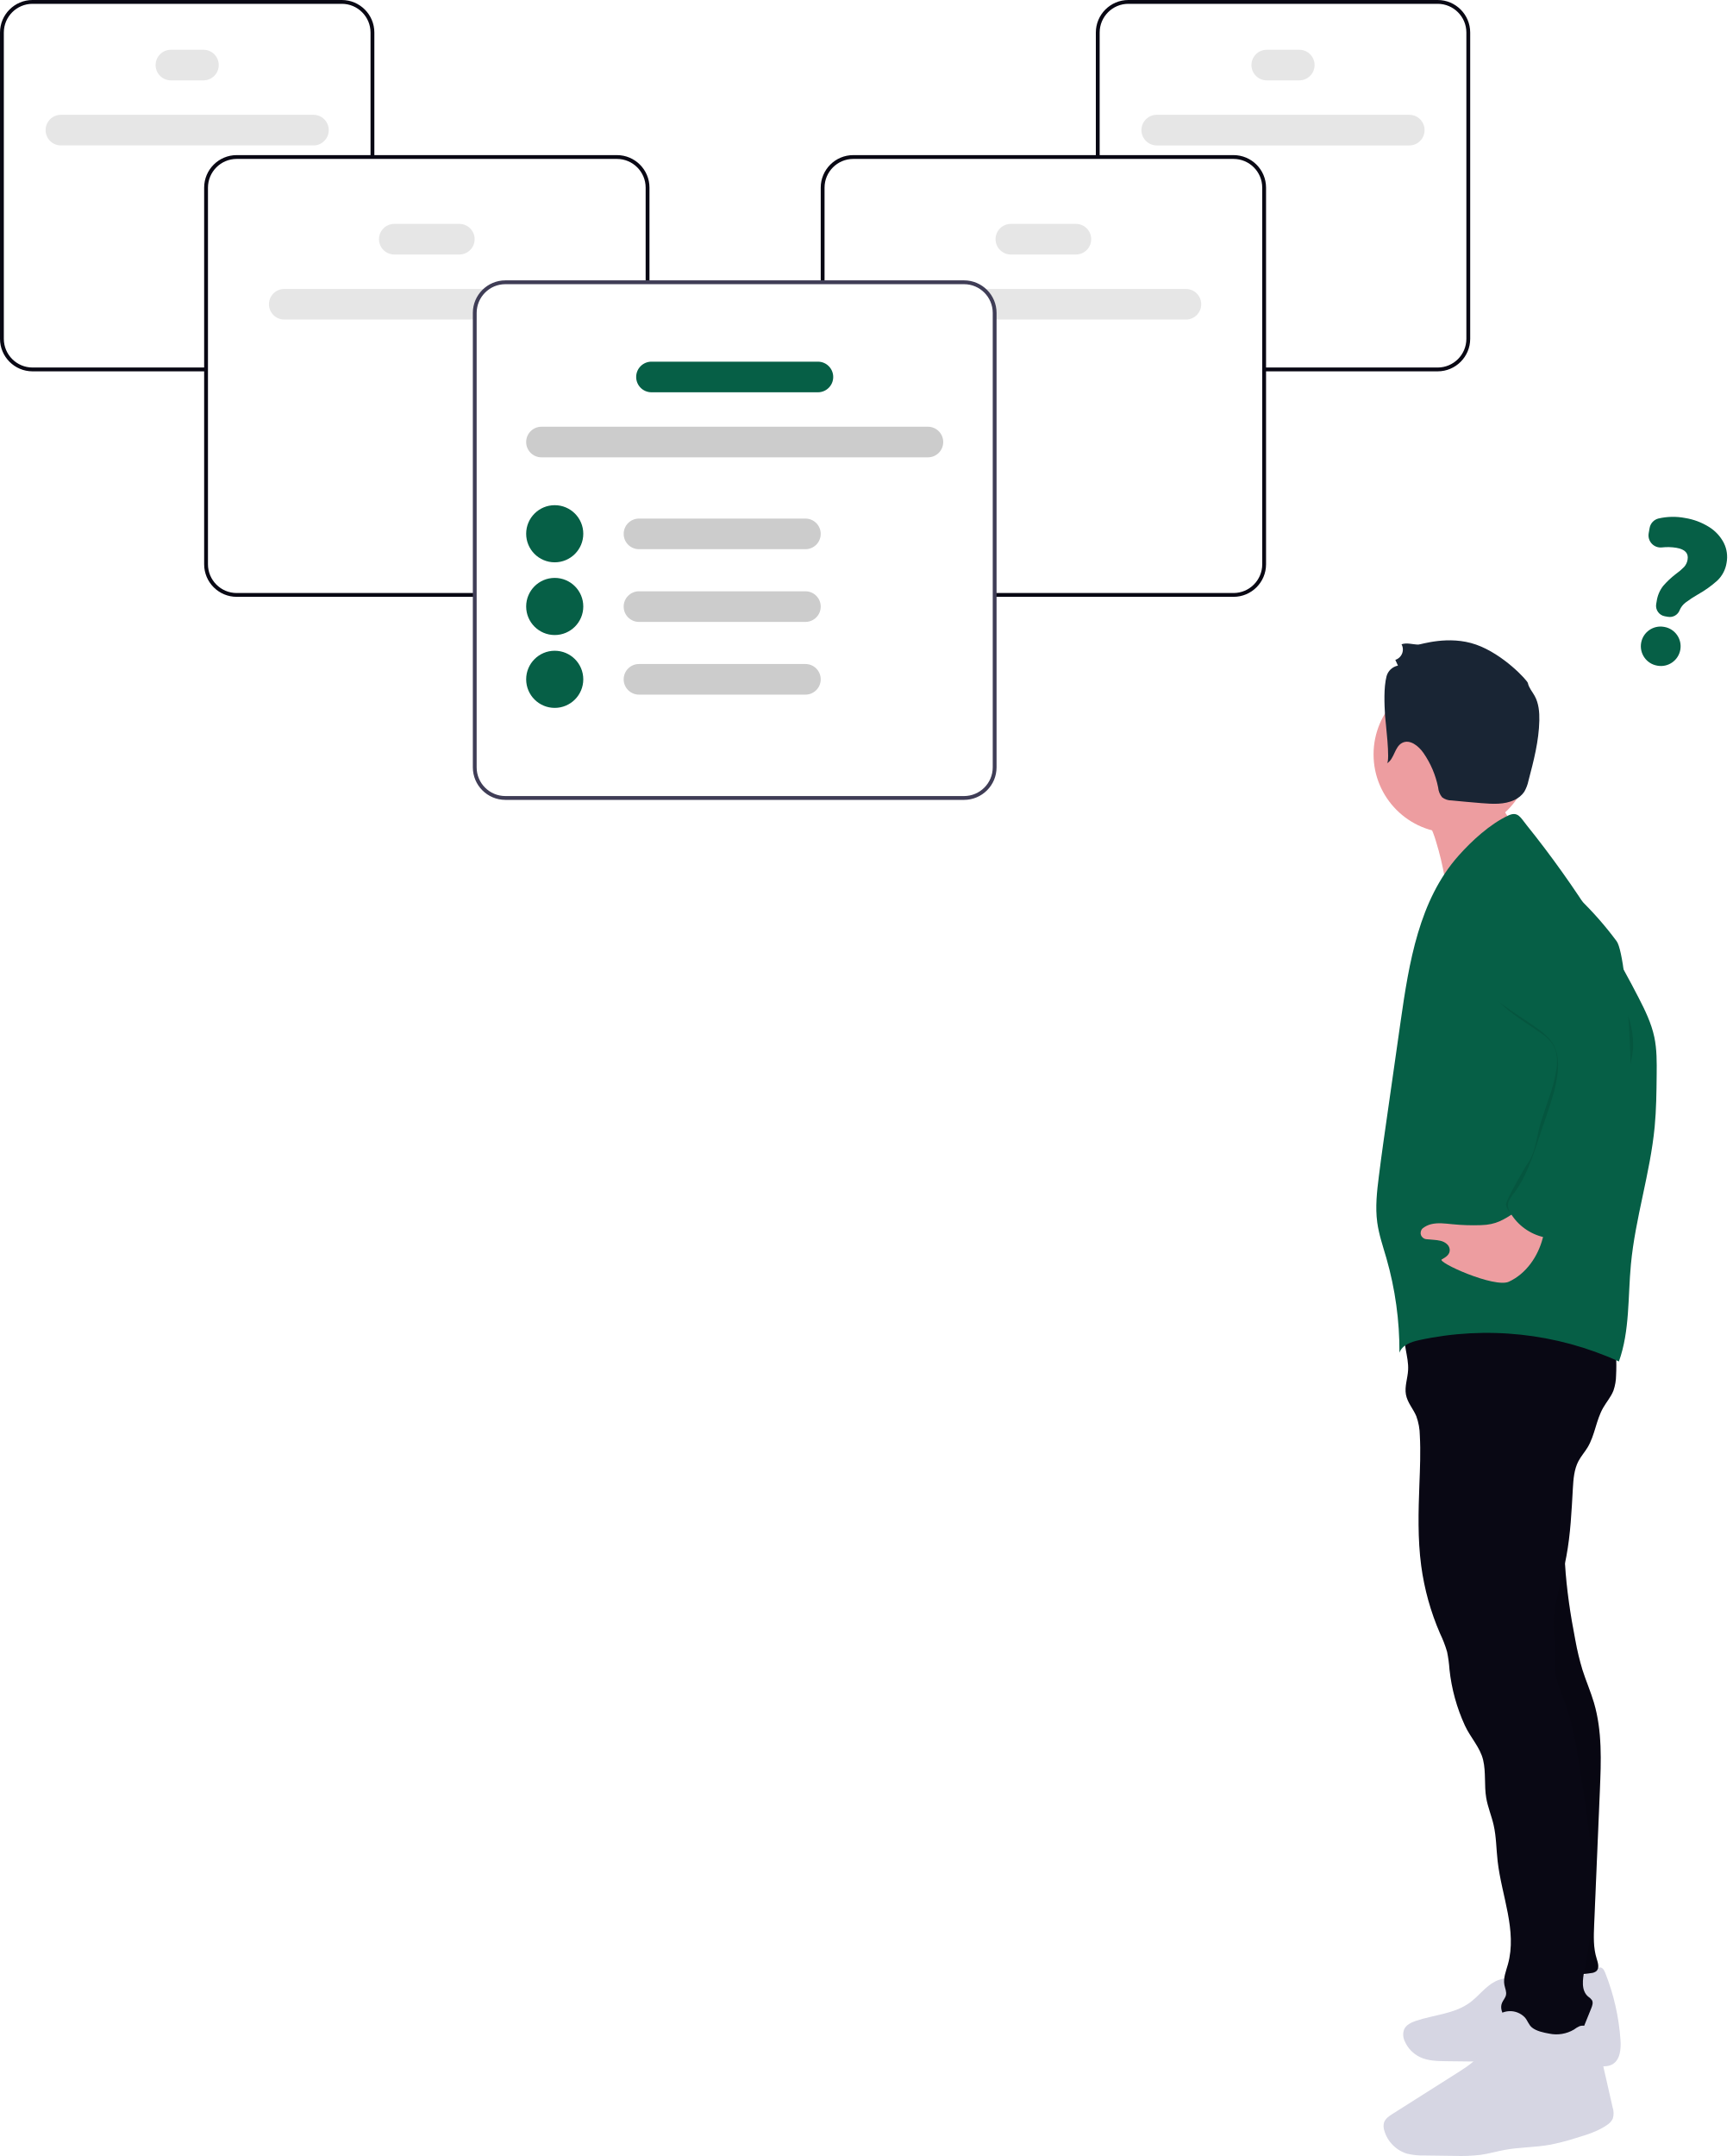
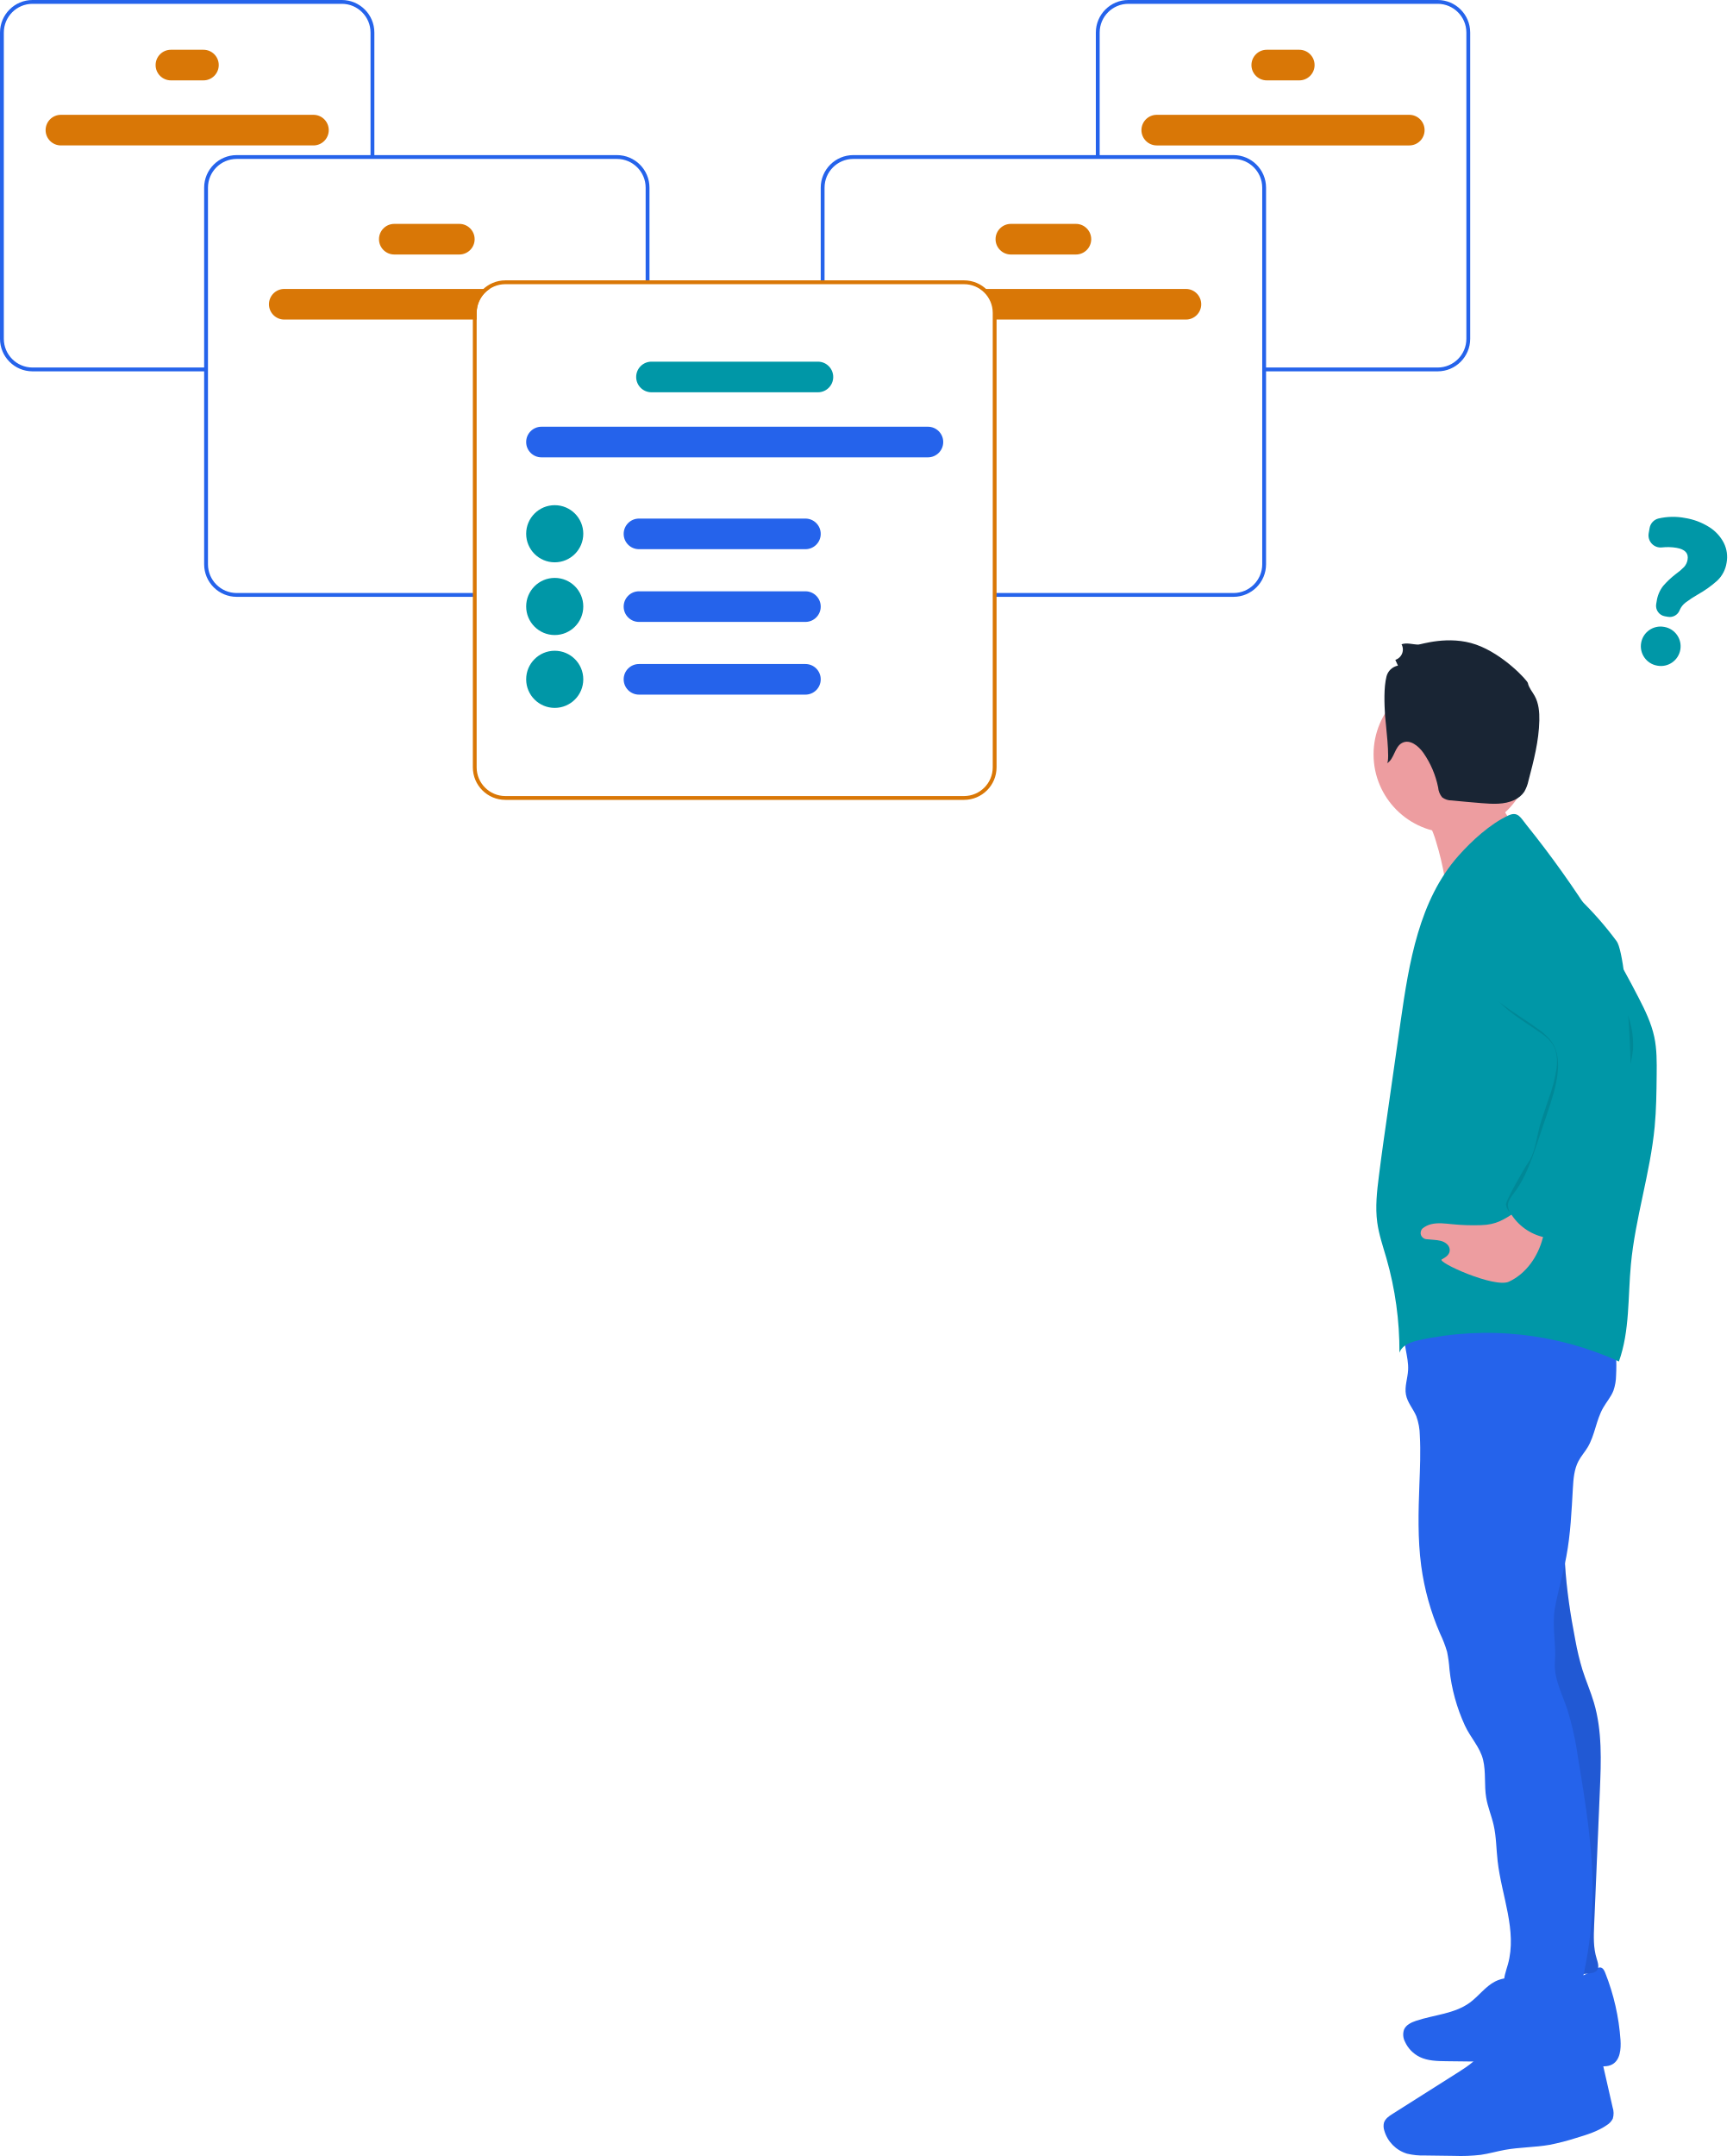
<svg xmlns="http://www.w3.org/2000/svg" width="643.181" height="800" viewBox="0 0 643.181 800" role="img" artist="Katerina Limpitsouni" source="https://undraw.co/">
  <g transform="translate(-396.517 -153.476)">
    <g transform="translate(906.312 391.075)">
      <path d="M619.77,198.741a106.032,106.032,0,0,1,3.228,13.5c.581,3.422.92,7.223-1.041,10.08,7.473-11.242,15.277-22.822,26.631-30.078a24.315,24.315,0,0,1-6.335-18.755c.065-.678-9.321,2.865-10.039,3.268-3.293,1.832-6.311,4.108-9.523,6.069-1.662,1.009-8.587,3.4-8.651,4.842,0,.928,2.752,3.769,3.268,4.745A36.859,36.859,0,0,1,619.77,198.741Z" transform="translate(-596.592 -124.117)" fill="#ed9da0" />
-       <path d="M652.955,728.7a12.509,12.509,0,0,0-12.783-.968c-3.656,1.888-6.117,5.464-9.442,7.885-5.714,4.148-13.259,4.479-19.949,6.723-1.775.6-3.664,1.485-4.414,3.228a5.73,5.73,0,0,0,.331,4.5,11.637,11.637,0,0,0,5.536,5.706c3,1.437,6.456,1.5,9.781,1.541l28.891.339a236.649,236.649,0,0,1,26.632,1.315c2.058.258,4.285.541,6.1-.468,2.954-1.614,3.293-5.7,3.067-9.063a83.178,83.178,0,0,0-5.649-24.856c-.347-.88-.807-1.88-1.784-2.042a2.906,2.906,0,0,0-1.921.613c-8.151,4.842-18.473,7.578-27.14,3.7" transform="translate(-595.051 -230.09)" fill="#d6d6e3" />
-       <path d="M678,501.331c-3.228,18.747-1.122,38.011,2.51,56.677a98.806,98.806,0,0,0,2.639,11.008c1.3,4.116,3.051,8.07,4.269,12.21,3.1,10.491,2.663,21.709,2.2,32.66L687.5,663.719c-.178,4.18-.339,8.457.92,12.444.508,1.614,1.13,3.632-.153,4.721a3.6,3.6,0,0,1-1.7.654A26.357,26.357,0,0,1,669.619,679l-.573-50.342c-.178-15.519-.363-31.1-2.752-46.428-1.9-12.186-5.189-24.211-5.407-36.542-.226-12.912,2.938-25.655,6.166-38.172.694-2.679,3.228-4.64,5.31-6.456a6.529,6.529,0,0,1,2.582-1.566C675.914,499.225,677.4,500.516,678,501.331Z" transform="translate(-605.631 -187.039)" fill="#090814" />
+       <path d="M652.955,728.7a12.509,12.509,0,0,0-12.783-.968c-3.656,1.888-6.117,5.464-9.442,7.885-5.714,4.148-13.259,4.479-19.949,6.723-1.775.6-3.664,1.485-4.414,3.228a5.73,5.73,0,0,0,.331,4.5,11.637,11.637,0,0,0,5.536,5.706c3,1.437,6.456,1.5,9.781,1.541l28.891.339a236.649,236.649,0,0,1,26.632,1.315c2.058.258,4.285.541,6.1-.468,2.954-1.614,3.293-5.7,3.067-9.063a83.178,83.178,0,0,0-5.649-24.856c-.347-.88-.807-1.88-1.784-2.042a2.906,2.906,0,0,0-1.921.613c-8.151,4.842-18.473,7.578-27.14,3.7" transform="translate(-595.051 -230.09)" fill="#2563eb" />
+       <path d="M678,501.331c-3.228,18.747-1.122,38.011,2.51,56.677a98.806,98.806,0,0,0,2.639,11.008c1.3,4.116,3.051,8.07,4.269,12.21,3.1,10.491,2.663,21.709,2.2,32.66L687.5,663.719c-.178,4.18-.339,8.457.92,12.444.508,1.614,1.13,3.632-.153,4.721a3.6,3.6,0,0,1-1.7.654A26.357,26.357,0,0,1,669.619,679l-.573-50.342c-.178-15.519-.363-31.1-2.752-46.428-1.9-12.186-5.189-24.211-5.407-36.542-.226-12.912,2.938-25.655,6.166-38.172.694-2.679,3.228-4.64,5.31-6.456a6.529,6.529,0,0,1,2.582-1.566C675.914,499.225,677.4,500.516,678,501.331Z" transform="translate(-605.631 -187.039)" fill="#2563eb" />
      <path d="M678,501.331c-3.228,18.747-1.122,38.011,2.51,56.677a98.806,98.806,0,0,0,2.639,11.008c1.3,4.116,3.051,8.07,4.269,12.21,3.1,10.491,2.663,21.709,2.2,32.66L687.5,663.719c-.178,4.18-.339,8.457.92,12.444.508,1.614,1.13,3.632-.153,4.721a3.6,3.6,0,0,1-1.7.654A26.357,26.357,0,0,1,669.619,679l-.573-50.342c-.178-15.519-.363-31.1-2.752-46.428-1.9-12.186-5.189-24.211-5.407-36.542-.226-12.912,2.938-25.655,6.166-38.172.694-2.679,3.228-4.64,5.31-6.456a6.529,6.529,0,0,1,2.582-1.566C675.914,499.225,677.4,500.516,678,501.331Z" transform="translate(-605.627 -187.039)" opacity="0.1" />
-       <path d="M606.923,427.3c-1.194,4.915,1.34,10.007,1.057,15.059-.161,3.059-1.364,6.109-.807,9.111s2.7,5.262,3.85,8.014a21.742,21.742,0,0,1,1.307,7.166c.331,6.037.065,12.105-.161,18.118-.379,10.088-.662,20.232.67,30.231a94.574,94.574,0,0,0,7,25.138,43.567,43.567,0,0,1,2.607,6.771,48.317,48.317,0,0,1,.888,6.569,66.745,66.745,0,0,0,5.706,20.748c2.058,4.5,5.649,8.07,6.787,12.84,1.081,4.568.355,9.386,1.138,14.01.573,3.43,1.969,6.674,2.744,10.063,1.009,4.382.984,8.926,1.493,13.4,1.453,12.912,7.32,25.825,3.817,38.349-.7,2.518-1.792,5.076-1.3,7.642.242,1.259.855,2.5.581,3.753-.226,1.065-1.049,1.888-1.469,2.9-.807,1.889.048,4.132,1.485,5.593a15.891,15.891,0,0,0,5.246,3.1c5.948,2.542,12.105,5.125,18.561,5.068a4.987,4.987,0,0,0,2.284-.42,5.655,5.655,0,0,0,2.227-3.131l3.309-8.183c.4-.993.807-2.155.25-3.075a5.73,5.73,0,0,0-1.388-1.291c-2.671-2.251-2.066-6.456-1.356-9.837a143.556,143.556,0,0,0,3-26.39c.355-17.69-2.558-35.275-5.464-52.73a109.858,109.858,0,0,0-4.035-17.972c-2.009-5.81-4.971-11.4-4.487-17.44.516-6.521-1.178-13.356,0-19.788s3.042-12.727,4.245-19.151c1.558-8.336,1.945-16.834,2.421-25.292.2-3.454.46-7.021,2.074-10.088.944-1.792,2.316-3.325,3.373-5.06,2.728-4.511,3.163-10.1,5.77-14.688,1.235-2.171,2.938-4.084,3.841-6.408a17.911,17.911,0,0,0,.984-5.7,67.784,67.784,0,0,0-.807-14.567,94.785,94.785,0,0,0-44.386-10.3,52.657,52.657,0,0,0-17.4,2.736C617.3,424.124,612.491,426.876,606.923,427.3Z" transform="translate(-595.157 -171.593)" fill="#090814" />
-       <path d="M638.161,745.346c-2.373,2.954-2.211,7.174-3.728,10.653-1.84,4.221-5.94,6.924-9.829,9.386l-24.21,15.333c-1.324.807-2.744,1.8-3.228,3.3a5.3,5.3,0,0,0,.121,2.9,12.573,12.573,0,0,0,8.458,8.587,25.009,25.009,0,0,0,6.545.67l10.887.145a63.751,63.751,0,0,0,9.934-.387c3.018-.436,5.956-1.3,8.958-1.848,5.464-.993,11.08-.9,16.552-1.864a87.555,87.555,0,0,0,9.91-2.558c3.954-1.186,7.981-2.421,11.371-4.77a5.9,5.9,0,0,0,2.187-2.356,6.959,6.959,0,0,0-.065-4.269l-5.2-22.839a13.614,13.614,0,0,0-2.034-5.334c-1.154-1.533-3.228-2.55-5.028-1.9a10.654,10.654,0,0,0-2.09,1.259,12.835,12.835,0,0,1-9.224,1.493c-2.034-.363-4.721-.92-6.359-2.268-1.243-1.025-1.614-2.615-2.671-3.777a7.578,7.578,0,0,0-11.258.444Z" transform="translate(-593.307 -233.964)" fill="#d6d6e3" />
+       <path d="M606.923,427.3c-1.194,4.915,1.34,10.007,1.057,15.059-.161,3.059-1.364,6.109-.807,9.111s2.7,5.262,3.85,8.014a21.742,21.742,0,0,1,1.307,7.166c.331,6.037.065,12.105-.161,18.118-.379,10.088-.662,20.232.67,30.231a94.574,94.574,0,0,0,7,25.138,43.567,43.567,0,0,1,2.607,6.771,48.317,48.317,0,0,1,.888,6.569,66.745,66.745,0,0,0,5.706,20.748c2.058,4.5,5.649,8.07,6.787,12.84,1.081,4.568.355,9.386,1.138,14.01.573,3.43,1.969,6.674,2.744,10.063,1.009,4.382.984,8.926,1.493,13.4,1.453,12.912,7.32,25.825,3.817,38.349-.7,2.518-1.792,5.076-1.3,7.642.242,1.259.855,2.5.581,3.753-.226,1.065-1.049,1.888-1.469,2.9-.807,1.889.048,4.132,1.485,5.593a15.891,15.891,0,0,0,5.246,3.1c5.948,2.542,12.105,5.125,18.561,5.068a4.987,4.987,0,0,0,2.284-.42,5.655,5.655,0,0,0,2.227-3.131l3.309-8.183c.4-.993.807-2.155.25-3.075a5.73,5.73,0,0,0-1.388-1.291c-2.671-2.251-2.066-6.456-1.356-9.837a143.556,143.556,0,0,0,3-26.39c.355-17.69-2.558-35.275-5.464-52.73a109.858,109.858,0,0,0-4.035-17.972c-2.009-5.81-4.971-11.4-4.487-17.44.516-6.521-1.178-13.356,0-19.788s3.042-12.727,4.245-19.151c1.558-8.336,1.945-16.834,2.421-25.292.2-3.454.46-7.021,2.074-10.088.944-1.792,2.316-3.325,3.373-5.06,2.728-4.511,3.163-10.1,5.77-14.688,1.235-2.171,2.938-4.084,3.841-6.408a17.911,17.911,0,0,0,.984-5.7,67.784,67.784,0,0,0-.807-14.567,94.785,94.785,0,0,0-44.386-10.3,52.657,52.657,0,0,0-17.4,2.736C617.3,424.124,612.491,426.876,606.923,427.3Z" transform="translate(-595.157 -171.593)" fill="#2563eb" />
+       <path d="M638.161,745.346c-2.373,2.954-2.211,7.174-3.728,10.653-1.84,4.221-5.94,6.924-9.829,9.386l-24.21,15.333c-1.324.807-2.744,1.8-3.228,3.3a5.3,5.3,0,0,0,.121,2.9,12.573,12.573,0,0,0,8.458,8.587,25.009,25.009,0,0,0,6.545.67l10.887.145a63.751,63.751,0,0,0,9.934-.387c3.018-.436,5.956-1.3,8.958-1.848,5.464-.993,11.08-.9,16.552-1.864a87.555,87.555,0,0,0,9.91-2.558c3.954-1.186,7.981-2.421,11.371-4.77a5.9,5.9,0,0,0,2.187-2.356,6.959,6.959,0,0,0-.065-4.269l-5.2-22.839a13.614,13.614,0,0,0-2.034-5.334c-1.154-1.533-3.228-2.55-5.028-1.9a10.654,10.654,0,0,0-2.09,1.259,12.835,12.835,0,0,1-9.224,1.493c-2.034-.363-4.721-.92-6.359-2.268-1.243-1.025-1.614-2.615-2.671-3.777a7.578,7.578,0,0,0-11.258.444Z" transform="translate(-593.307 -233.964)" fill="#2563eb" />
      <circle cx="29.158" cy="29.158" r="29.158" transform="translate(0 13.162)" fill="#ed9da0" />
      <path d="M600.463,155.975c2.792-1.566,2.792-6.077,5.649-7.578s6.1,1.106,7.933,3.737a34.371,34.371,0,0,1,5.447,12.807,6.443,6.443,0,0,0,1.485,3.648,5.712,5.712,0,0,0,3.535,1.154q5.528.549,11.072,1c4.116.331,8.457.6,12.194-1.17a8.876,8.876,0,0,0,3.664-3.034,13.651,13.651,0,0,0,1.566-4.1c1.929-7.336,3.874-14.76,4.035-22.346.065-3.131-.21-6.375-1.719-9.119-.88-1.614-2.171-3.018-2.534-4.794-.193-.943-9.07-10.7-19.242-14.268s-20.471.019-21.448,0c-2.082-.04-4.229-.807-6.2-.113a4.035,4.035,0,0,1-2.308,5.778l.977,2.131a5.5,5.5,0,0,0-4.237,3.971c-1.073,4.237-.807,10.257-.549,14.615C599.914,140.206,601.778,155.257,600.463,155.975Z" transform="translate(-595.518 -110.331)" fill="#192534" />
-       <path d="M624.21,207.644c-14.647,16.471-18.376,39.657-21.5,61.487l-4.6,32.232c-1.194,8.361-2.421,16.721-3.462,25.106-.726,5.738-1.4,11.565-.613,17.294.621,4.519,2.131,8.877,3.389,13.227a124.733,124.733,0,0,1,4.842,35.1c.976-2.873,4.358-4.035,7.328-4.681a118.486,118.486,0,0,1,74.133,7.917c4.076-11.419,3.309-23.912,4.447-35.985,1.614-17.214,7.174-33.895,8.821-51.076.605-6.4.678-12.832.742-19.263.048-4.721.1-9.491-.888-14.115-1.1-5.116-3.414-9.886-5.811-14.526A378.563,378.563,0,0,0,668.991,222.9q-6.085-9.1-12.694-17.843-3.349-4.431-6.835-8.764c-2.252-2.8-3.228-5.229-6.8-3.551C635.9,195.9,629.124,202.116,624.21,207.644Z" transform="translate(-592.663 -127.741)" fill="#065f46" />
+       <path d="M624.21,207.644c-14.647,16.471-18.376,39.657-21.5,61.487l-4.6,32.232c-1.194,8.361-2.421,16.721-3.462,25.106-.726,5.738-1.4,11.565-.613,17.294.621,4.519,2.131,8.877,3.389,13.227a124.733,124.733,0,0,1,4.842,35.1c.976-2.873,4.358-4.035,7.328-4.681a118.486,118.486,0,0,1,74.133,7.917c4.076-11.419,3.309-23.912,4.447-35.985,1.614-17.214,7.174-33.895,8.821-51.076.605-6.4.678-12.832.742-19.263.048-4.721.1-9.491-.888-14.115-1.1-5.116-3.414-9.886-5.811-14.526A378.563,378.563,0,0,0,668.991,222.9q-6.085-9.1-12.694-17.843-3.349-4.431-6.835-8.764c-2.252-2.8-3.228-5.229-6.8-3.551C635.9,195.9,629.124,202.116,624.21,207.644Z" transform="translate(-592.663 -127.741)" fill="#0097a7" />
      <path d="M636.537,379.806a79.093,79.093,0,0,1-10.709-.339c-2.639-.258-5.334-.646-7.909,0a8.231,8.231,0,0,0-3.075,1.509,2.316,2.316,0,0,0,1.315,4.035l2.76.242c1.751.153,3.575.331,4.939,1.614a3.083,3.083,0,0,1,1,1.945c.169,1.88-1.461,2.905-2.921,3.688-2.077.975,19.578,10.79,24.913,8.28,6.4-2.97,10.782-9.361,12.549-16.189a12.444,12.444,0,0,0,.315-6.149c-1.186-4.592-6.852-5.649-10.491-3.43C644.76,377.845,642.17,379.629,636.537,379.806Z" transform="translate(-596.598 -162.808)" fill="#ed9da0" />
      <path d="M632.851,251.229c4.378,6.761,11.978,10.57,18.5,15.318a15.5,15.5,0,0,1,4.09,3.89c1.645,2.539,1.877,5.767,1.539,8.757a55.455,55.455,0,0,1-2.952,11.509l-2.733,8.162c-1.733,5.179-1.989,11.858-5.285,16.211-.844,1.107-7.875,13.412-7.837,14.8a4.754,4.754,0,0,0,.8,2.239c2.131,3.478,10.1-6.574,14.079-5.687a7.293,7.293,0,0,0,3.6,0,9.743,9.743,0,0,0,4.134-3.177c5.629-6.211,11.258-12.509,15.324-19.8,3.972-7.112,5.149-14.279,7.338-22.1a48.07,48.07,0,0,0,1.876-8.838,32.3,32.3,0,0,0-3.427-16.343c-2.414-5.085-4.536-10.421-7.957-14.893a98.564,98.564,0,0,0-10.727-12.309c-6.805-6.361-15.13-10.1-24.237-6.492-6.43,2.552-8.838,7.875-9.413,14.692A22.353,22.353,0,0,0,632.851,251.229Z" transform="translate(-589.029 -120.641)" opacity="0.1" />
-       <path d="M637.471,257.264c5.649,8.724,15.462,13.639,23.864,19.764a20.072,20.072,0,0,1,5.254,5.052c2.122,3.276,2.421,7.433,1.985,11.3-.557,5.092-2.187,9.991-3.817,14.849l-3.527,10.491c-2.235,6.682-4.544,13.493-8.8,19.118-1.081,1.428-2.348,2.946-2.3,4.745a5.989,5.989,0,0,0,1.033,2.881,19.425,19.425,0,0,0,12.331,8.821,9.442,9.442,0,0,0,4.648,0c2.179-.638,3.809-2.421,5.334-4.092,7.263-8.022,14.526-16.14,19.772-25.542,5.125-9.176,1.622-74.463-2.792-80.234a127.225,127.225,0,0,0-13.873-15.793c-8.772-8.2-19.514-13.033-31.264-8.369-8.3,3.293-11.4,10.152-12.154,18.957a28.867,28.867,0,0,0,4.3,18.053Z" transform="translate(-600.26 -132.807)" fill="#065f46" />
+       <path d="M637.471,257.264c5.649,8.724,15.462,13.639,23.864,19.764a20.072,20.072,0,0,1,5.254,5.052c2.122,3.276,2.421,7.433,1.985,11.3-.557,5.092-2.187,9.991-3.817,14.849l-3.527,10.491c-2.235,6.682-4.544,13.493-8.8,19.118-1.081,1.428-2.348,2.946-2.3,4.745a5.989,5.989,0,0,0,1.033,2.881,19.425,19.425,0,0,0,12.331,8.821,9.442,9.442,0,0,0,4.648,0c2.179-.638,3.809-2.421,5.334-4.092,7.263-8.022,14.526-16.14,19.772-25.542,5.125-9.176,1.622-74.463-2.792-80.234a127.225,127.225,0,0,0-13.873-15.793c-8.772-8.2-19.514-13.033-31.264-8.369-8.3,3.293-11.4,10.152-12.154,18.957a28.867,28.867,0,0,0,4.3,18.053Z" transform="translate(-600.26 -132.807)" fill="#0097a7" />
    </g>
    <g transform="translate(396.517 153.476)">
-       <path d="M373.217,314.456a5.68,5.68,0,0,0,0,11.361h71.4v-2.478a10.635,10.635,0,0,1,4.787-8.883Z" transform="translate(-267.71 -207.239)" fill="#e6e6e6" />
-       <path d="M454.863,291.817H430.722a5.68,5.68,0,1,1,0-11.361h24.142a5.68,5.68,0,0,1,0,11.361Z" transform="translate(-284.383 -197.381)" fill="#e6e6e6" />
-       <path d="M350.193,234.817H256.466a5.68,5.68,0,1,1,0-11.361h93.727a5.68,5.68,0,1,1,0,11.361Z" transform="translate(-233.858 -180.854)" fill="#e6e6e6" />
-       <path d="M326.037,200.817H313.966a5.68,5.68,0,0,1,0-11.361h12.071a5.68,5.68,0,1,1,0,11.361Z" transform="translate(-250.53 -170.995)" fill="#e6e6e6" />
-       <path d="M434.082,408.419H345.725a12.084,12.084,0,0,1-12.071-12.071V256.582a12.084,12.084,0,0,1,12.071-12.071H486.865a12.084,12.084,0,0,1,12.071,12.071v34.642h-1.42V256.582a10.663,10.663,0,0,0-10.651-10.651H345.725a10.663,10.663,0,0,0-10.651,10.651V396.348A10.663,10.663,0,0,0,345.725,407h88.357Z" transform="translate(-257.885 -186.958)" fill="#090814" />
-       <path d="M303.424,301.248H239.016a12.084,12.084,0,0,1-12.071-12.071V175.527a12.084,12.084,0,0,1,12.071-12.071h114.8a12.085,12.085,0,0,1,12.071,12.071v46.192h-1.42V175.527a10.663,10.663,0,0,0-10.651-10.651h-114.8a10.663,10.663,0,0,0-10.651,10.651v113.65a10.663,10.663,0,0,0,10.651,10.651h64.408Z" transform="translate(-226.945 -163.457)" fill="#090814" />
-       <path d="M739.536,314.457a10.634,10.634,0,0,1,4.786,8.883v2.478h71.4a5.68,5.68,0,0,0,0-11.361Z" transform="translate(-375.571 -207.239)" fill="#e6e6e6" />
-       <path d="M747.331,286.137a5.687,5.687,0,0,1,5.68-5.68h24.142a5.68,5.68,0,0,1,0,11.361H753.012A5.687,5.687,0,0,1,747.331,286.137Z" transform="translate(-377.831 -197.381)" fill="#e6e6e6" />
-       <path d="M823.587,229.137a5.687,5.687,0,0,1,5.68-5.68h93.727a5.68,5.68,0,0,1,0,11.361H829.267A5.687,5.687,0,0,1,823.587,229.137Z" transform="translate(-399.941 -180.854)" fill="#e6e6e6" />
-       <path d="M881.087,195.137a5.687,5.687,0,0,1,5.68-5.68h12.071a5.68,5.68,0,1,1,0,11.361H886.767A5.687,5.687,0,0,1,881.087,195.137Z" transform="translate(-416.613 -170.995)" fill="#e6e6e6" />
-       <path d="M720.8,408.419h88.357a12.085,12.085,0,0,0,12.071-12.071V256.582a12.085,12.085,0,0,0-12.071-12.071H668.015a12.084,12.084,0,0,0-12.071,12.071v34.642h1.42V256.582a10.663,10.663,0,0,1,10.651-10.651H809.155a10.663,10.663,0,0,1,10.651,10.651V396.348A10.663,10.663,0,0,1,809.155,407H720.8Z" transform="translate(-351.333 -186.958)" fill="#090814" />
-       <path d="M862.211,301.248h64.408a12.084,12.084,0,0,0,12.071-12.071V175.527a12.085,12.085,0,0,0-12.071-12.071h-114.8a12.084,12.084,0,0,0-12.071,12.071v46.192h1.42V175.527a10.663,10.663,0,0,1,10.651-10.651h114.8a10.663,10.663,0,0,1,10.651,10.651v113.65a10.663,10.663,0,0,1-10.651,10.651H862.211Z" transform="translate(-393.029 -163.457)" fill="#090814" />
-       <path d="M656.409,309.967H486.167A12.1,12.1,0,0,0,474.1,322.037v168.63a12.083,12.083,0,0,0,12.071,12.071H656.409a12.084,12.084,0,0,0,12.071-12.071V322.037a12.084,12.084,0,0,0-12.071-12.071Zm10.651,180.7a10.664,10.664,0,0,1-10.651,10.651H486.167a10.664,10.664,0,0,1-10.651-10.651V322.037a10.667,10.667,0,0,1,10.651-10.651H656.409a10.664,10.664,0,0,1,10.651,10.651Z" transform="translate(-298.607 -205.937)" fill="#3f3d56" />
-       <path d="M651.086,397.817H507.656a5.68,5.68,0,0,1,0-11.361h143.43a5.68,5.68,0,1,1,0,11.361Z" transform="translate(-306.69 -228.115)" fill="#ccc" />
-       <path d="M626.93,363.817H565.156a5.68,5.68,0,0,1,0-11.361H626.93a5.68,5.68,0,1,1,0,11.361Z" transform="translate(-323.362 -218.257)" fill="#065f46" />
-       <path d="M568.93,445.817H507.156a5.68,5.68,0,1,1,0-11.361H568.93a5.68,5.68,0,1,1,0,11.361Z" transform="translate(-270 -242.033)" fill="#ccc" />
-       <path d="M568.93,480.817H507.156a5.68,5.68,0,1,1,0-11.361H568.93a5.68,5.68,0,1,1,0,11.361Z" transform="translate(-270 -250.051)" fill="#ccc" />
-       <path d="M568.93,515.817H507.156a5.68,5.68,0,1,1,0-11.361H568.93a5.68,5.68,0,1,1,0,11.361Z" transform="translate(-270 -258.069)" fill="#ccc" />
-       <circle cx="10.6" cy="10.6" r="10.6" transform="translate(195.285 187.453)" fill="#065f46" />
-       <circle cx="10.6" cy="10.6" r="10.6" transform="translate(195.285 214.435)" fill="#065f46" />
-       <circle cx="10.6" cy="10.6" r="10.6" transform="translate(195.285 241.467)" fill="#065f46" />
+       <path d="M373.217,314.456a5.68,5.68,0,0,0,0,11.361h71.4v-2.478a10.635,10.635,0,0,1,4.787-8.883Z" transform="translate(-267.71 -207.239)" fill="#d97706" />
+       <path d="M454.863,291.817H430.722a5.68,5.68,0,1,1,0-11.361h24.142a5.68,5.68,0,0,1,0,11.361Z" transform="translate(-284.383 -197.381)" fill="#d97706" />
+       <path d="M350.193,234.817H256.466a5.68,5.68,0,1,1,0-11.361h93.727a5.68,5.68,0,1,1,0,11.361Z" transform="translate(-233.858 -180.854)" fill="#d97706" />
+       <path d="M326.037,200.817H313.966a5.68,5.68,0,0,1,0-11.361h12.071a5.68,5.68,0,1,1,0,11.361Z" transform="translate(-250.53 -170.995)" fill="#d97706" />
+       <path d="M434.082,408.419H345.725a12.084,12.084,0,0,1-12.071-12.071V256.582a12.084,12.084,0,0,1,12.071-12.071H486.865a12.084,12.084,0,0,1,12.071,12.071v34.642h-1.42V256.582a10.663,10.663,0,0,0-10.651-10.651H345.725a10.663,10.663,0,0,0-10.651,10.651V396.348A10.663,10.663,0,0,0,345.725,407h88.357Z" transform="translate(-257.885 -186.958)" fill="#2563eb" />
+       <path d="M303.424,301.248H239.016a12.084,12.084,0,0,1-12.071-12.071V175.527a12.084,12.084,0,0,1,12.071-12.071h114.8a12.085,12.085,0,0,1,12.071,12.071v46.192h-1.42V175.527a10.663,10.663,0,0,0-10.651-10.651h-114.8a10.663,10.663,0,0,0-10.651,10.651v113.65a10.663,10.663,0,0,0,10.651,10.651h64.408Z" transform="translate(-226.945 -163.457)" fill="#2563eb" />
+       <path d="M739.536,314.457a10.634,10.634,0,0,1,4.786,8.883v2.478h71.4a5.68,5.68,0,0,0,0-11.361Z" transform="translate(-375.571 -207.239)" fill="#d97706" />
+       <path d="M747.331,286.137a5.687,5.687,0,0,1,5.68-5.68h24.142a5.68,5.68,0,0,1,0,11.361H753.012A5.687,5.687,0,0,1,747.331,286.137Z" transform="translate(-377.831 -197.381)" fill="#d97706" />
+       <path d="M823.587,229.137a5.687,5.687,0,0,1,5.68-5.68h93.727a5.68,5.68,0,0,1,0,11.361H829.267A5.687,5.687,0,0,1,823.587,229.137Z" transform="translate(-399.941 -180.854)" fill="#d97706" />
+       <path d="M881.087,195.137a5.687,5.687,0,0,1,5.68-5.68h12.071a5.68,5.68,0,1,1,0,11.361H886.767A5.687,5.687,0,0,1,881.087,195.137Z" transform="translate(-416.613 -170.995)" fill="#d97706" />
+       <path d="M720.8,408.419h88.357a12.085,12.085,0,0,0,12.071-12.071V256.582a12.085,12.085,0,0,0-12.071-12.071H668.015a12.084,12.084,0,0,0-12.071,12.071v34.642h1.42V256.582a10.663,10.663,0,0,1,10.651-10.651H809.155a10.663,10.663,0,0,1,10.651,10.651V396.348A10.663,10.663,0,0,1,809.155,407H720.8Z" transform="translate(-351.333 -186.958)" fill="#2563eb" />
+       <path d="M862.211,301.248h64.408a12.084,12.084,0,0,0,12.071-12.071V175.527a12.085,12.085,0,0,0-12.071-12.071h-114.8a12.084,12.084,0,0,0-12.071,12.071v46.192h1.42V175.527a10.663,10.663,0,0,1,10.651-10.651h114.8a10.663,10.663,0,0,1,10.651,10.651v113.65a10.663,10.663,0,0,1-10.651,10.651H862.211Z" transform="translate(-393.029 -163.457)" fill="#2563eb" />
+       <path d="M656.409,309.967H486.167A12.1,12.1,0,0,0,474.1,322.037v168.63a12.083,12.083,0,0,0,12.071,12.071H656.409a12.084,12.084,0,0,0,12.071-12.071V322.037a12.084,12.084,0,0,0-12.071-12.071Zm10.651,180.7a10.664,10.664,0,0,1-10.651,10.651H486.167a10.664,10.664,0,0,1-10.651-10.651V322.037a10.667,10.667,0,0,1,10.651-10.651H656.409a10.664,10.664,0,0,1,10.651,10.651Z" transform="translate(-298.607 -205.937)" fill="#d97706" />
+       <path d="M651.086,397.817H507.656a5.68,5.68,0,0,1,0-11.361h143.43a5.68,5.68,0,1,1,0,11.361Z" transform="translate(-306.69 -228.115)" fill="#2563eb" />
+       <path d="M626.93,363.817H565.156a5.68,5.68,0,0,1,0-11.361H626.93a5.68,5.68,0,1,1,0,11.361Z" transform="translate(-323.362 -218.257)" fill="#0097a7" />
+       <path d="M568.93,445.817H507.156a5.68,5.68,0,1,1,0-11.361H568.93a5.68,5.68,0,1,1,0,11.361Z" transform="translate(-270 -242.033)" fill="#2563eb" />
+       <path d="M568.93,480.817H507.156a5.68,5.68,0,1,1,0-11.361H568.93a5.68,5.68,0,1,1,0,11.361Z" transform="translate(-270 -250.051)" fill="#2563eb" />
+       <path d="M568.93,515.817H507.156a5.68,5.68,0,1,1,0-11.361H568.93a5.68,5.68,0,1,1,0,11.361Z" transform="translate(-270 -258.069)" fill="#2563eb" />
+       <circle cx="10.6" cy="10.6" r="10.6" transform="translate(195.285 187.453)" fill="#0097a7" />
+       <circle cx="10.6" cy="10.6" r="10.6" transform="translate(195.285 214.435)" fill="#0097a7" />
+       <circle cx="10.6" cy="10.6" r="10.6" transform="translate(195.285 241.467)" fill="#0097a7" />
    </g>
    <g transform="matrix(0.914, 0.407, -0.407, 0.914, 1012.79, 336.828)">
-       <path d="M12.406,37.2H11.24A3.943,3.943,0,0,1,7.3,33.26v-.979a12.051,12.051,0,0,1,1.365-6.033,31.733,31.733,0,0,1,3.823-5.136,22.636,22.636,0,0,0,2.6-3.133,5.27,5.27,0,0,0,.821-2.915c0-2.432-1.584-3.614-4.843-3.614a19.667,19.667,0,0,0-5.338.8A4.494,4.494,0,0,1,0,7.931V5.95A4.408,4.408,0,0,1,2.6,1.91,23.8,23.8,0,0,1,12.3,0a23.874,23.874,0,0,1,9.359,1.741,15.106,15.106,0,0,1,6.4,4.853,11.689,11.689,0,0,1,2.3,7.085,11.522,11.522,0,0,1-2.221,7.085,40.5,40.5,0,0,1-6.21,6.328,44.253,44.253,0,0,0-3.982,3.751,6.924,6.924,0,0,0-1.655,3.082A3.928,3.928,0,0,1,12.406,37.2Z" transform="translate(0 7.344) rotate(-14)" fill="#065f46" />
-       <path d="M7.454,14.6H7.3A7.3,7.3,0,0,1,7.3,0h.154a7.3,7.3,0,0,1,0,14.6Z" transform="translate(14.124 46.203) rotate(-14)" fill="#065f46" />
+       <path d="M12.406,37.2H11.24A3.943,3.943,0,0,1,7.3,33.26v-.979a12.051,12.051,0,0,1,1.365-6.033,31.733,31.733,0,0,1,3.823-5.136,22.636,22.636,0,0,0,2.6-3.133,5.27,5.27,0,0,0,.821-2.915c0-2.432-1.584-3.614-4.843-3.614a19.667,19.667,0,0,0-5.338.8A4.494,4.494,0,0,1,0,7.931V5.95A4.408,4.408,0,0,1,2.6,1.91,23.8,23.8,0,0,1,12.3,0a23.874,23.874,0,0,1,9.359,1.741,15.106,15.106,0,0,1,6.4,4.853,11.689,11.689,0,0,1,2.3,7.085,11.522,11.522,0,0,1-2.221,7.085,40.5,40.5,0,0,1-6.21,6.328,44.253,44.253,0,0,0-3.982,3.751,6.924,6.924,0,0,0-1.655,3.082A3.928,3.928,0,0,1,12.406,37.2Z" transform="translate(0 7.344) rotate(-14)" fill="#0097a7" />
+       <path d="M7.454,14.6H7.3A7.3,7.3,0,0,1,7.3,0h.154a7.3,7.3,0,0,1,0,14.6Z" transform="translate(14.124 46.203) rotate(-14)" fill="#0097a7" />
    </g>
  </g>
</svg>
